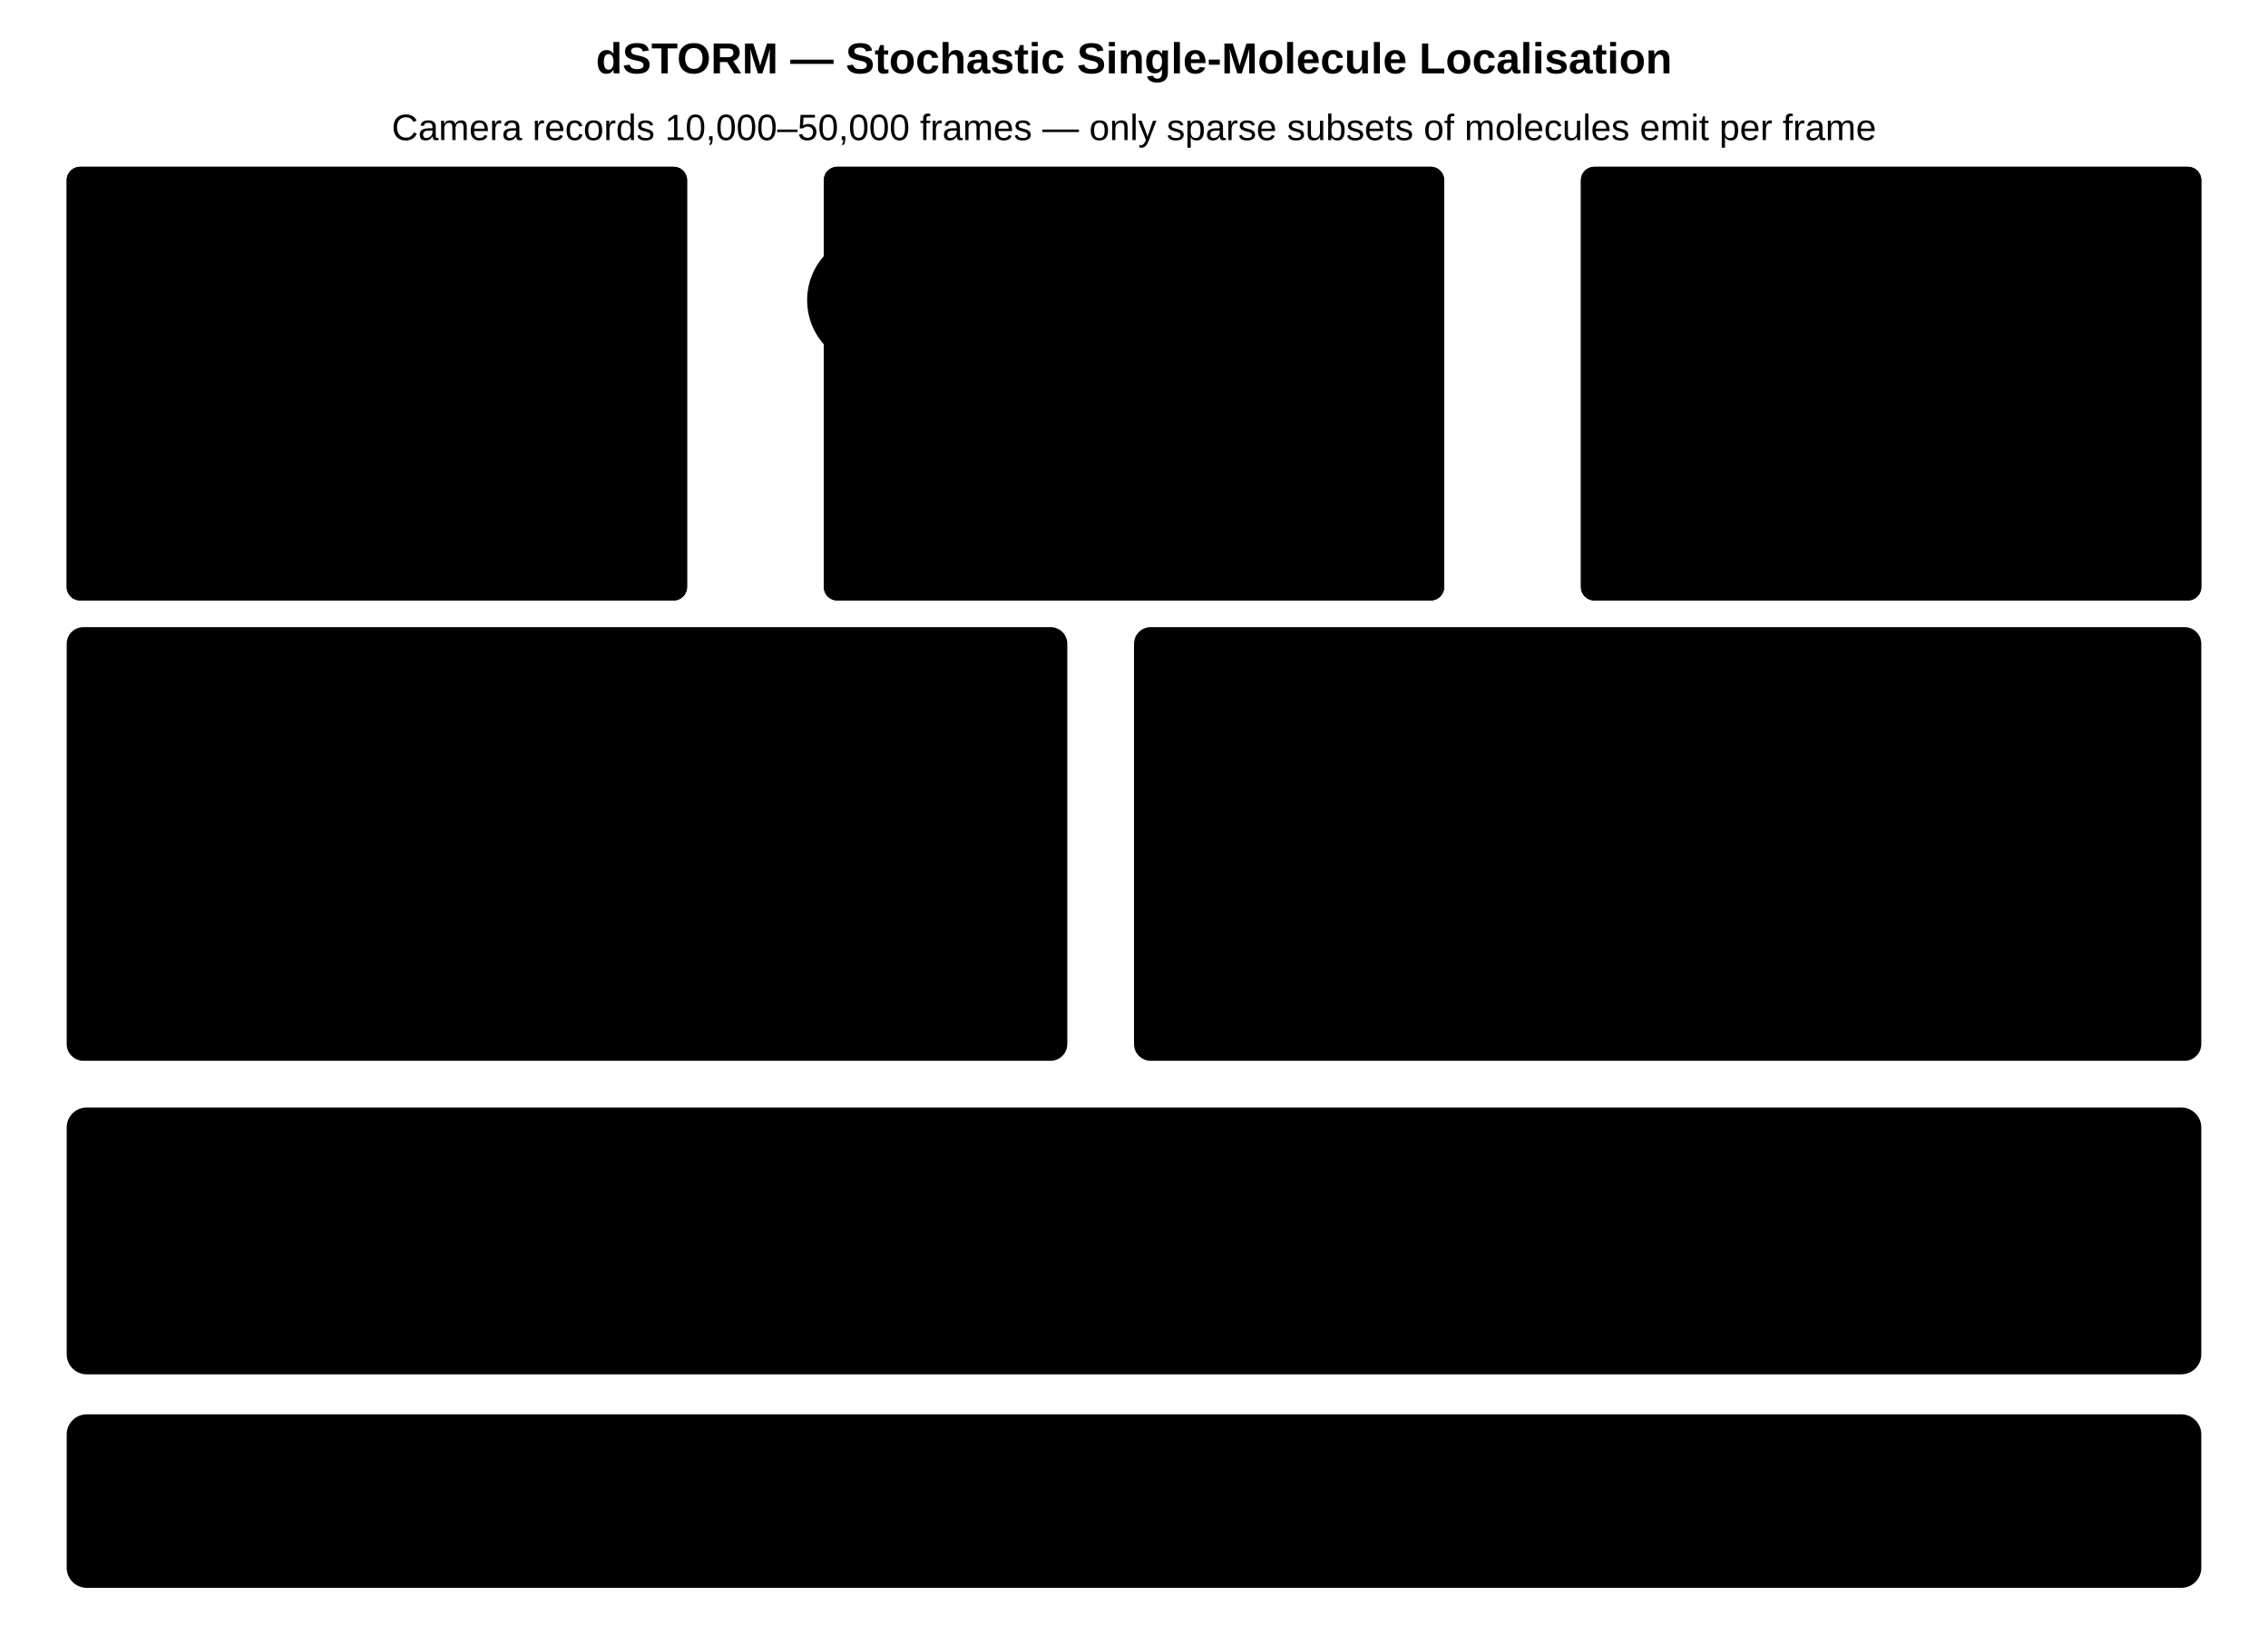
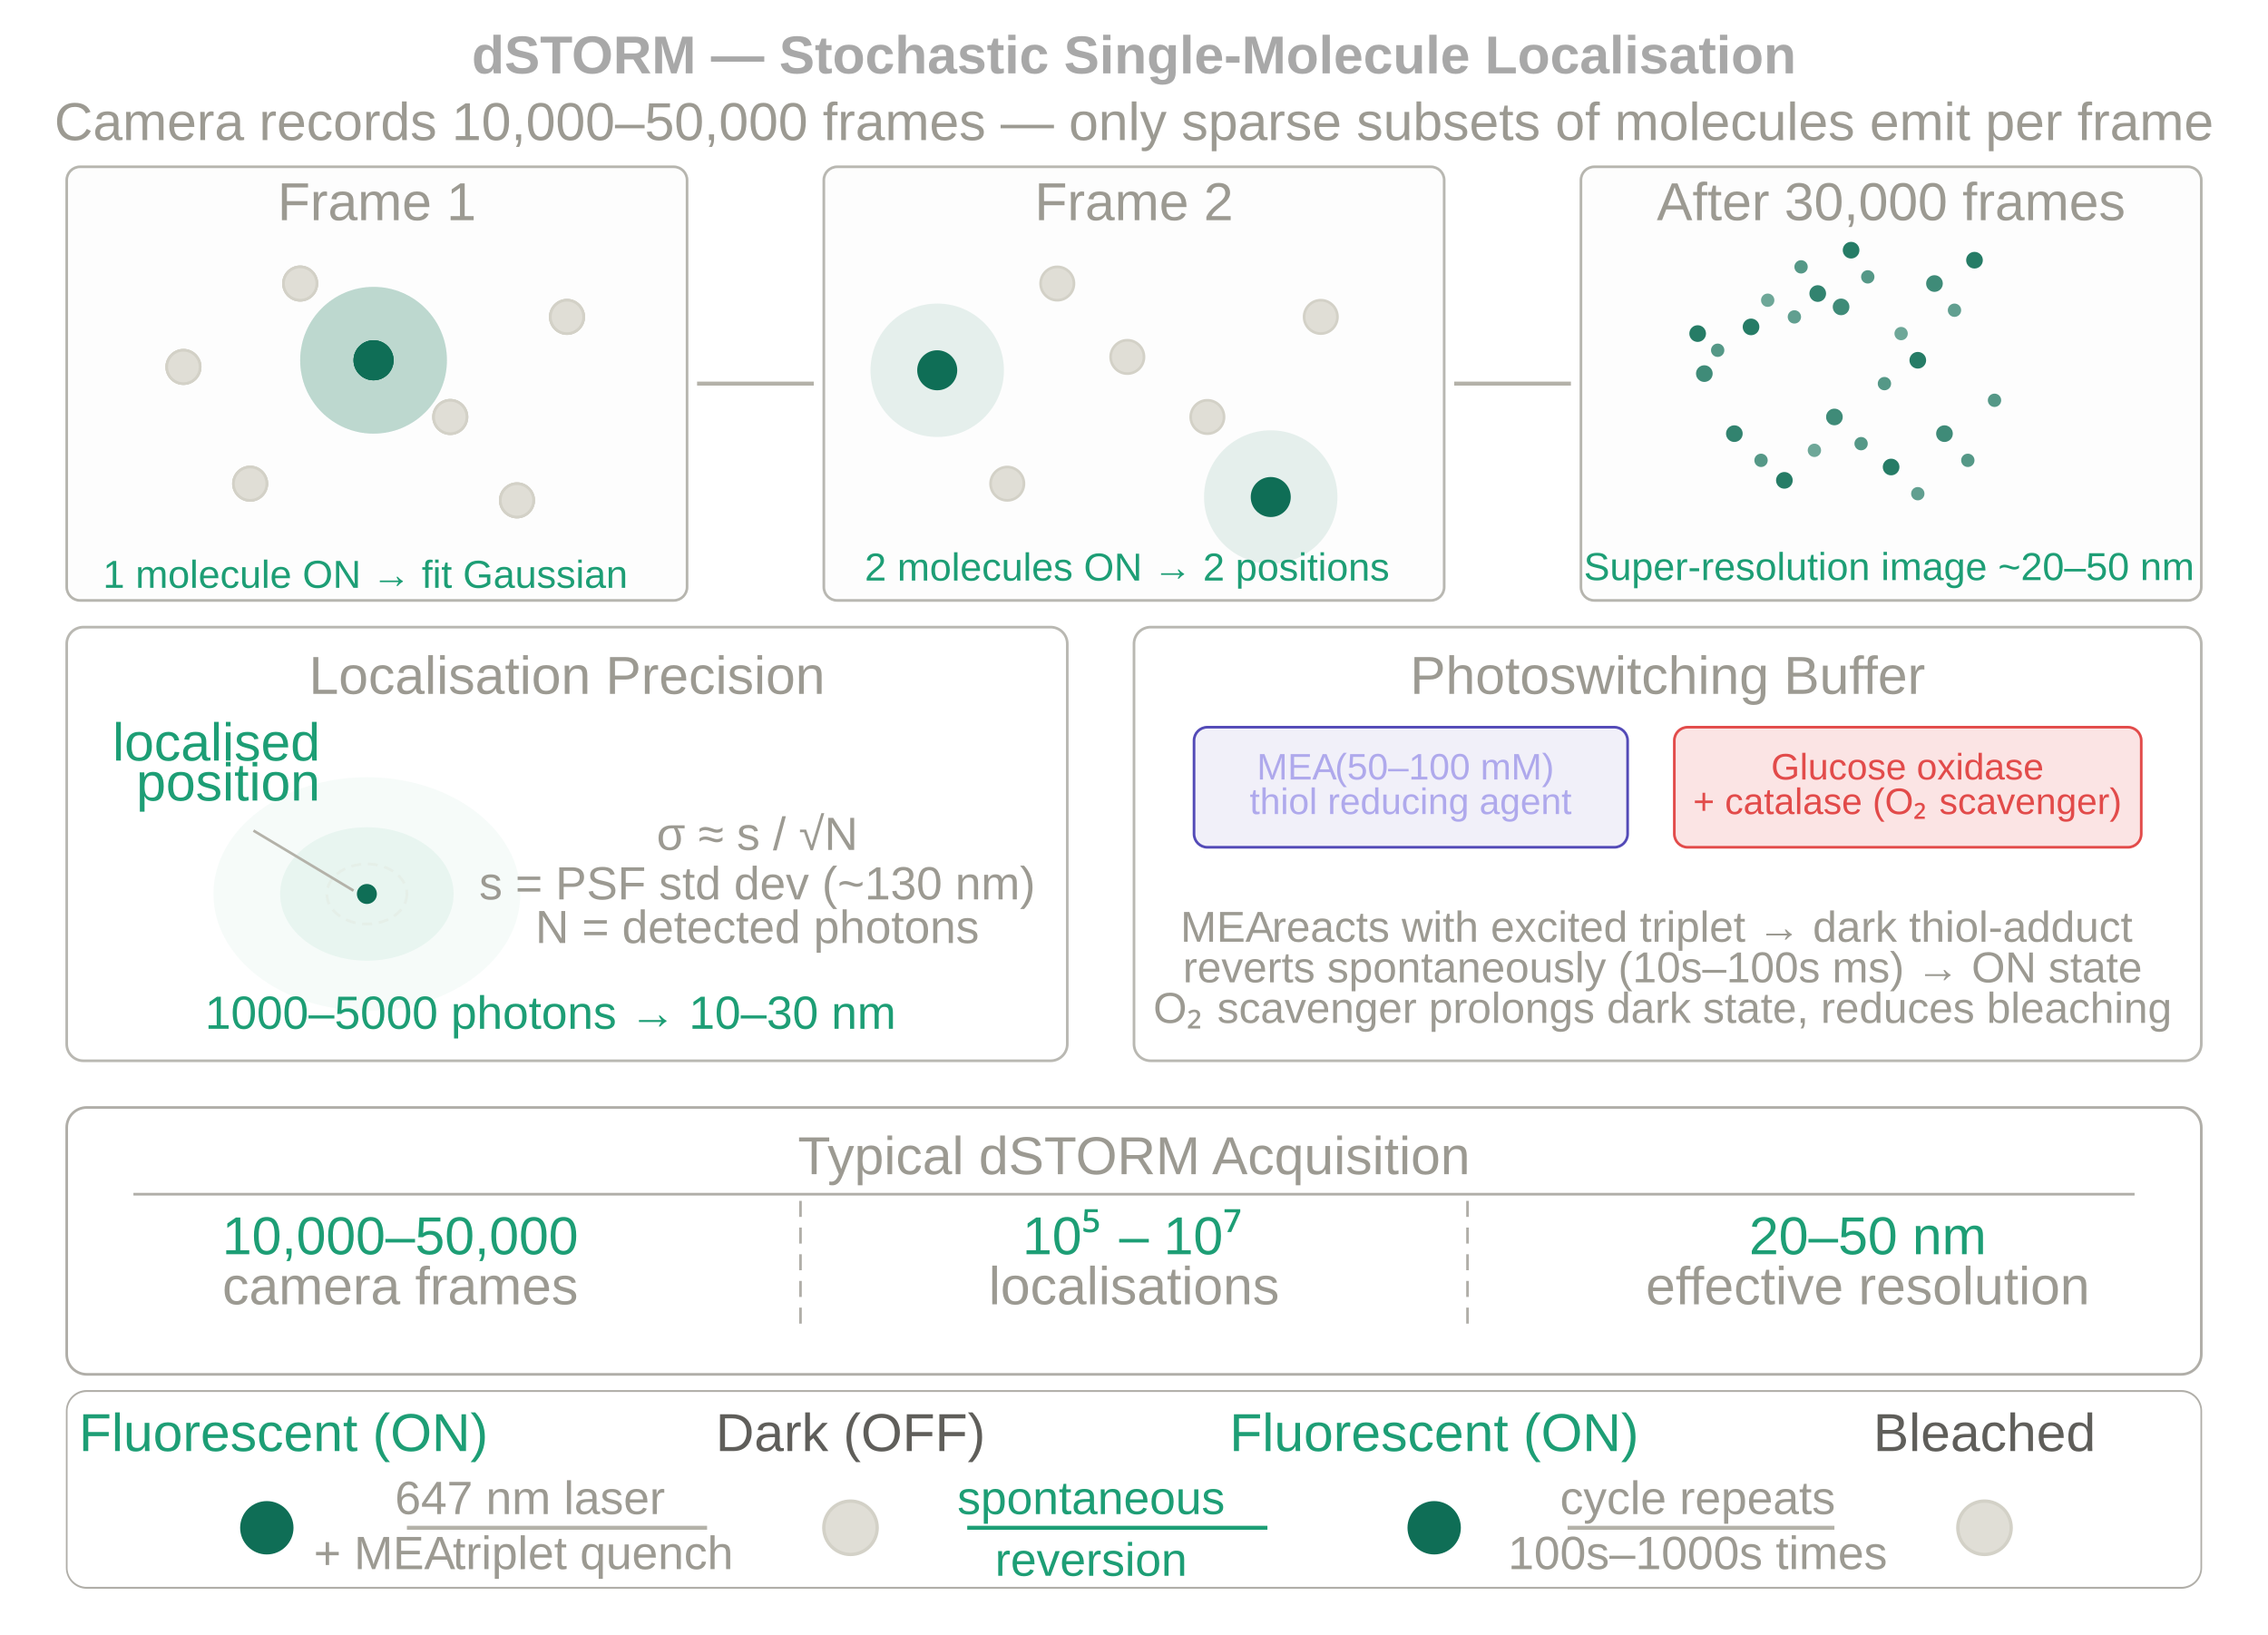
- <svg xmlns="http://www.w3.org/2000/svg" width="100%" viewBox="0 0 680 490">
-   <defs>
-     <style>
-     @media (prefers-color-scheme: dark) {
-       .panel-hd  { fill: #e8e6de; }
-       .frame     { fill: none; stroke: rgba(222,220,209,0.25); }
-       .sub-lbl   { fill: #9c9a92; }
-       .divider   { stroke: rgba(222,220,209,0.18); }
-       .sum-box   { fill: none; stroke: rgba(222,220,209,0.2); }
-       .sum-hd    { fill: #e8e6de; }
-       .sum-txt   { fill: #9c9a92; }
-       .bg-cell   { fill: rgba(222,220,209,0.04); }
-       /* fluorophore ON — teal/cyan */
-       .fl-on     { fill: #1D9E75; }
-       .fl-on-glow{ fill: rgba(29,158,117,0.25); }
-       .lbl-on    { fill: #1D9E75; }
-       /* fluorophore OFF — muted */
-       .fl-off    { fill: #3a3a38; stroke: rgba(222,220,209,0.2); }
-       .lbl-off   { fill: #5f5e5a; }
-       /* PSF halo */
-       .psf-halo  { fill: rgba(29,158,117,0.15); }
-       /* Localisation dot */
-       .loc-dot   { fill: #1D9E75; }
-       /* Buffer chemistry */
-       .chem-mea  { fill: rgba(83,74,183,0.20); stroke: #7F77DD; }
-       .chem-ox   { fill: rgba(226,75,74,0.15);  stroke: #E24B4A; }
-       .lbl-mea   { fill: #AFA9EC; }
-       .lbl-ox    { fill: #E24B4A; }
-       /* arrows */
-       .arr-proc  { stroke: #5f5e5a; }
-       .arr-on    { stroke: #1D9E75; }
-     }
-     @media (prefers-color-scheme: light) {
-       .panel-hd  { fill: #1a1a1a; }
-       .frame     { fill: none; stroke: #D3D1C7; }
-       .sub-lbl   { fill: #5f5e5a; }
-       .divider   { stroke: #D3D1C7; }
-       .sum-box   { fill: none; stroke: #D3D1C7; }
-       .sum-hd    { fill: #1a1a1a; }
-       .sum-txt   { fill: #5f5e5a; }
-       .bg-cell   { fill: rgba(0,0,0,0.02); }
-       .fl-on     { fill: #0F6E56; }
-       .fl-on-glow{ fill: rgba(15,110,86,0.15); }
-       .lbl-on    { fill: #0F6E56; }
-       .fl-off    { fill: #e0ded6; stroke: #D3D1C7; }
-       .lbl-off   { fill: #B4B2A9; }
-       .psf-halo  { fill: rgba(15,110,86,0.10); }
-       .loc-dot   { fill: #0F6E56; }
-       .chem-mea  { fill: rgba(83,74,183,0.08); stroke: #534AB7; }
-       .chem-ox   { fill: rgba(200,50,50,0.08);  stroke: #C83232; }
-       .lbl-mea   { fill: #534AB7; }
-       .lbl-ox    { fill: #C83232; }
-       .arr-proc  { stroke: #B4B2A9; }
-       .arr-on    { stroke: #0F6E56; }
-     }
-     .hd  { font: 600 13px "Helvetica Neue", Arial, sans-serif; }
-     .lbl { font: 500 12px "Helvetica Neue", Arial, sans-serif; }
-     .sub { font: 400 11px "Helvetica Neue", Arial, sans-serif; }
-     .mono{ font: 400 11px "JetBrains Mono", "Courier New", monospace; }
-   </style>
-     <marker id="arr-p" viewBox="0 0 10 10" refX="8" refY="5" markerWidth="5" markerHeight="5" orient="auto-start-reverse">
-       <path d="M2 1L8 5L2 9" fill="none" stroke="context-stroke" stroke-width="1.5" stroke-linecap="round" stroke-linejoin="round" />
-     </marker>
-   </defs>
-   <text class="hd panel-hd" x="340" y="22" text-anchor="middle">dSTORM — Stochastic Single-Molecule Localisation</text>
-   <text class="sub sub-lbl" x="340" y="42" text-anchor="middle">Camera records 10,000–50,000 frames — only sparse subsets of molecules emit per frame</text>
-   <rect x="20" y="50" width="186" height="130" rx="4" class="frame" stroke-width="0.5" />
-   <rect x="20" y="50" width="186" height="130" rx="4" class="bg-cell" stroke-width="0" />
-   <text class="sub sub-lbl" x="113" y="66" text-anchor="middle">Frame 1</text>
-   <circle cx="55" cy="110" r="5" class="fl-off" stroke-width="0.8" />
-   <circle cx="90" cy="85" r="5" class="fl-off" stroke-width="0.8" />
-   <circle cx="135" cy="125" r="5" class="fl-off" stroke-width="0.8" />
-   <circle cx="170" cy="95" r="5" class="fl-off" stroke-width="0.8" />
-   <circle cx="75" cy="145" r="5" class="fl-off" stroke-width="0.8" />
-   <circle cx="155" cy="150" r="5" class="fl-off" stroke-width="0.8" />
-   <circle cx="112" cy="108" r="22" class="psf-halo" />
-   <circle cx="112" cy="108" r="6" class="fl-on" />
-   <text class="sub lbl-on" x="113" y="172" text-anchor="middle">1 molecule ON → fit Gaussian</text>
-   <rect x="247" y="50" width="186" height="130" rx="4" class="frame" stroke-width="0.5" />
-   <rect x="247" y="50" width="186" height="130" rx="4" class="bg-cell" stroke-width="0" />
-   <text class="sub sub-lbl" x="340" y="66" text-anchor="middle">Frame 2</text>
-   <circle cx="282" cy="110" r="5" class="fl-off" stroke-width="0.8" />
-   <circle cx="317" cy="85" r="5" class="fl-off" stroke-width="0.8" />
-   <circle cx="362" cy="125" r="5" class="fl-off" stroke-width="0.8" />
-   <circle cx="302" cy="145" r="5" class="fl-off" stroke-width="0.8" />
-   <circle cx="382" cy="95" r="5" class="fl-off" stroke-width="0.8" />
-   <circle cx="262" cy="90" r="20" class="psf-halo" />
-   <circle cx="262" cy="90" r="6" class="fl-on" />
-   <circle cx="370" cy="148" r="20" class="psf-halo" />
-   <circle cx="370" cy="148" r="6" class="fl-on" />
-   <text class="sub lbl-on" x="340" y="172" text-anchor="middle">2 molecules ON → 2 positions</text>
-   <rect x="474" y="50" width="186" height="130" rx="4" class="frame" stroke-width="0.5" />
-   <rect x="474" y="50" width="186" height="130" rx="4" class="bg-cell" stroke-width="0" />
-   <text class="sub sub-lbl" x="567" y="66" text-anchor="middle">After 30,000 frames</text>
-   <circle cx="509" cy="100" r="2.5" class="loc-dot" opacity="0.9" />
-   <circle cx="515" cy="105" r="2" class="loc-dot" opacity="0.7" />
-   <circle cx="511" cy="112" r="2.5" class="loc-dot" opacity="0.8" />
-   <circle cx="530" cy="90" r="2" class="loc-dot" opacity="0.6" />
-   <circle cx="525" cy="98" r="2.5" class="loc-dot" opacity="0.9" />
-   <circle cx="540" cy="80" r="2" class="loc-dot" opacity="0.7" />
-   <circle cx="545" cy="88" r="2.5" class="loc-dot" opacity="0.85" />
-   <circle cx="538" cy="95" r="2" class="loc-dot" opacity="0.65" />
-   <circle cx="555" cy="75" r="2.5" class="loc-dot" opacity="0.9" />
-   <circle cx="560" cy="83" r="2" class="loc-dot" opacity="0.7" />
-   <circle cx="552" cy="92" r="2.5" class="loc-dot" opacity="0.8" />
-   <circle cx="570" cy="100" r="2" class="loc-dot" opacity="0.6" />
-   <circle cx="575" cy="108" r="2.5" class="loc-dot" opacity="0.9" />
-   <circle cx="565" cy="115" r="2" class="loc-dot" opacity="0.7" />
-   <circle cx="580" cy="85" r="2.5" class="loc-dot" opacity="0.8" />
-   <circle cx="586" cy="93" r="2" class="loc-dot" opacity="0.65" />
-   <circle cx="592" cy="78" r="2.5" class="loc-dot" opacity="0.9" />
-   <circle cx="598" cy="120" r="2" class="loc-dot" opacity="0.7" />
-   <circle cx="520" cy="130" r="2.5" class="loc-dot" opacity="0.85" />
-   <circle cx="528" cy="138" r="2" class="loc-dot" opacity="0.7" />
-   <circle cx="535" cy="144" r="2.5" class="loc-dot" opacity="0.9" />
-   <circle cx="544" cy="135" r="2" class="loc-dot" opacity="0.6" />
-   <circle cx="550" cy="125" r="2.5" class="loc-dot" opacity="0.8" />
-   <circle cx="558" cy="133" r="2" class="loc-dot" opacity="0.7" />
-   <circle cx="567" cy="140" r="2.5" class="loc-dot" opacity="0.9" />
-   <circle cx="575" cy="148" r="2" class="loc-dot" opacity="0.65" />
-   <circle cx="583" cy="130" r="2.5" class="loc-dot" opacity="0.8" />
-   <circle cx="590" cy="138" r="2" class="loc-dot" opacity="0.7" />
-   <text class="sub lbl-on" x="567" y="172" text-anchor="middle">Super-resolution image ~20–50 nm</text>
-   <line x1="209" y1="115" x2="244" y2="115" class="arr-proc" stroke-width="1.2" marker-end="url(#arr-p)" />
-   <line x1="436" y1="115" x2="471" y2="115" class="arr-proc" stroke-width="1.2" marker-end="url(#arr-p)" />
-   <rect x="20" y="188" width="300" height="130" rx="5" class="sum-box" stroke-width="0.5" />
-   <text class="hd sum-hd" x="170" y="208" text-anchor="middle">Localisation Precision</text>
-   <ellipse cx="110" cy="268" rx="46" ry="35" opacity="0.18" class="fl-on-glow" />
-   <ellipse cx="110" cy="268" rx="26" ry="20" opacity="0.30" class="fl-on-glow" />
-   <ellipse cx="110" cy="268" rx="12" ry="9" class="frame" stroke-width="0.8" stroke-dasharray="3 2" />
-   <circle cx="110" cy="268" r="3" class="loc-dot" />
-   <line x1="100" y1="268" x2="70" y2="250" class="arr-proc" stroke-width="0.8" marker-end="url(#arr-p)" />
-   <text class="sub lbl-on" x="65" y="245" text-anchor="end">localised</text>
-   <text class="sub lbl-on" x="65" y="257" text-anchor="end">position</text>
-   <text class="mono sum-txt" x="215" y="248" text-anchor="middle">σ ≈ s / √N</text>
-   <text class="sub sub-lbl" x="215" y="265" text-anchor="middle">s = PSF std dev (~130 nm)</text>
-   <text class="sub sub-lbl" x="215" y="280" text-anchor="middle">N = detected photons</text>
-   <text class="sub lbl-on" x="215" y="298" text-anchor="middle">1000–5000 photons → 10–30 nm</text>
-   <rect x="340" y="188" width="320" height="130" rx="5" class="sum-box" stroke-width="0.5" />
-   <text class="hd sum-hd" x="500" y="208" text-anchor="middle">Photoswitching Buffer</text>
-   <rect x="358" y="218" width="130" height="36" rx="4" class="chem-mea" stroke-width="0.8" />
-   <text class="lbl lbl-mea" x="423" y="232" text-anchor="middle">MEA (50–100 mM)</text>
-   <text class="sub lbl-mea" x="423" y="247" text-anchor="middle">thiol reducing agent</text>
-   <rect x="502" y="218" width="140" height="36" rx="4" class="chem-ox" stroke-width="0.8" />
-   <text class="lbl lbl-ox" x="572" y="232" text-anchor="middle">Glucose oxidase</text>
-   <text class="sub lbl-ox" x="572" y="247" text-anchor="middle">+ catalase (O₂ scavenger)</text>
-   <text class="sub sub-lbl" x="500" y="276" text-anchor="middle">MEA reacts with excited triplet → dark thiol-adduct</text>
-   <text class="sub sub-lbl" x="500" y="291" text-anchor="middle">reverts spontaneously (10s–100s ms) → ON state</text>
-   <text class="sub sub-lbl" x="500" y="306" text-anchor="middle">O₂ scavenger prolongs dark state, reduces bleaching</text>
-   <rect x="20" y="332" width="640" height="80" rx="6" class="sum-box" stroke-width="0.5" />
-   <text class="hd sum-hd" x="340" y="352" text-anchor="middle">Typical dSTORM Acquisition</text>
-   <line x1="40" y1="358" x2="640" y2="358" class="divider" stroke-width="0.5" />
-   <text class="mono lbl-on" x="120" y="376" text-anchor="middle">10,000–50,000</text>
-   <text class="sub sub-lbl" x="120" y="391" text-anchor="middle">camera frames</text>
-   <line x1="240" y1="360" x2="240" y2="400" class="divider" stroke-width="0.5" stroke-dasharray="3 2" />
-   <text class="mono lbl-on" x="340" y="376" text-anchor="middle">10⁵ – 10⁷</text>
-   <text class="sub sub-lbl" x="340" y="391" text-anchor="middle">localisations</text>
-   <line x1="440" y1="360" x2="440" y2="400" class="divider" stroke-width="0.5" stroke-dasharray="3 2" />
-   <text class="mono lbl-on" x="560" y="376" text-anchor="middle">20–50 nm</text>
-   <text class="sub sub-lbl" x="560" y="391" text-anchor="middle">effective resolution</text>
-   <rect x="20" y="424" width="640" height="52" rx="6" class="sum-box" stroke-width="0.5" />
-   <text class="sub sub-lbl" x="80" y="444" text-anchor="middle">Fluorescent (ON)</text>
-   <circle cx="80" cy="458" r="8" class="fl-on" />
-   <line x1="100" y1="458" x2="190" y2="458" class="arr-proc" stroke-width="1.2" marker-end="url(#arr-p)" />
-   <text class="sub sub-lbl" x="145" y="452" text-anchor="middle">647 nm laser</text>
-   <text class="sub sub-lbl" x="145" y="464" text-anchor="middle">+ MEA triplet quench</text>
-   <text class="sub lbl-off" x="255" y="444" text-anchor="middle">Dark (OFF)</text>
-   <circle cx="255" cy="458" r="8" class="fl-off" stroke-width="1" />
-   <line x1="275" y1="458" x2="365" y2="458" class="arr-on" stroke-width="1.2" marker-end="url(#arr-p)" />
-   <text class="sub lbl-on" x="320" y="452" text-anchor="middle">spontaneous</text>
-   <text class="sub lbl-on" x="320" y="464" text-anchor="middle">reversion</text>
-   <text class="sub lbl-on" x="430" y="444" text-anchor="middle">Fluorescent (ON)</text>
-   <circle cx="430" cy="458" r="8" class="fl-on" />
-   <line x1="450" y1="458" x2="530" y2="458" class="arr-proc" stroke-width="1.2" marker-end="url(#arr-p)" />
-   <text class="sub sub-lbl" x="490" y="452" text-anchor="middle">cycle repeats</text>
-   <text class="sub sub-lbl" x="490" y="464" text-anchor="middle">100s–1000s times</text>
-   <text class="sub lbl-off" x="595" y="444" text-anchor="middle">Bleached</text>
-   <circle cx="595" cy="458" r="8" class="fl-off" stroke-width="1" />
-   <line x1="584" y1="450" x2="606" y2="466" class="lbl-off" stroke-width="1.5" />
-   <line x1="606" y1="450" x2="584" y2="466" class="lbl-off" stroke-width="1.5" />
+ <svg xmlns="http://www.w3.org/2000/svg" width="100%" height="100%" viewBox="0 0 680 490" version="1.1" xml:space="preserve" style="fill-rule:evenodd;clip-rule:evenodd;">
+   <g transform="matrix(1,0,0,1,340,22)">
+     <g>
+       <g transform="matrix(1,0,0,1,-198.551,0)">
+         <text x="0px" y="0px" style="font-family:'Arial-BoldMT', 'Arial', sans-serif;font-weight:700;font-size:16px;fill:rgb(168,168,168);">dST</text>
+       </g>
+       <g transform="matrix(1,0,0,1,-168.621,0)">
+         <text x="0px" y="0px" style="font-family:'Arial-BoldMT', 'Arial', sans-serif;font-weight:700;font-size:16px;fill:rgb(168,168,168);">ORM — Stochastic Single-Molecule Localisation</text>
+       </g>
+     </g>
+   </g>
+   <g transform="matrix(1,0,0,1,16.293,42)">
+     <text x="0px" y="0px" style="font-family:'ArialMT', 'Arial', sans-serif;font-size:16px;fill:rgb(156,154,146);">Camera records 10,000–50,000 frames — only sparse subsets of molecules emit per frame</text>
+   </g>
+   <path d="M206,54C206,51.792 204.208,50 202,50L24,50C21.792,50 20,51.792 20,54L20,176C20,178.208 21.792,180 24,180L202,180C204.208,180 206,178.208 206,176L206,54Z" style="fill:none;stroke:rgb(222,220,209);stroke-opacity:0.25;stroke-width:0.5px;" />
+   <path d="M206,54C206,51.792 204.208,50 202,50L24,50C21.792,50 20,51.792 20,54L20,176C20,178.208 21.792,180 24,180L202,180C204.208,180 206,178.208 206,176L206,54Z" style="fill:rgb(222,220,209);fill-opacity:0.04;stroke:rgb(156,154,146);stroke-opacity:0.7;stroke-width:0.8px;stroke-linejoin:round;stroke-miterlimit:2;" />
+   <g transform="matrix(1,0,0,1,83.215,66)">
+     <text x="0px" y="0px" style="font-family:'ArialMT', 'Arial', sans-serif;font-size:16px;fill:rgb(156,154,146);">Frame 1</text>
+   </g>
+   <g>
+     <circle cx="55" cy="110" r="5" style="fill:rgb(224,222,214);stroke:rgb(211,209,199);stroke-width:0.8px;" />
+     <circle cx="90" cy="85" r="5" style="fill:rgb(224,222,214);stroke:rgb(211,209,199);stroke-width:0.8px;" />
+     <circle cx="135" cy="125" r="5" style="fill:rgb(224,222,214);stroke:rgb(211,209,199);stroke-width:0.8px;" />
+     <circle cx="170" cy="95" r="5" style="fill:rgb(224,222,214);stroke:rgb(211,209,199);stroke-width:0.8px;" />
+     <circle cx="75" cy="145" r="5" style="fill:rgb(224,222,214);stroke:rgb(211,209,199);stroke-width:0.8px;" />
+     <circle cx="155" cy="150" r="5" style="fill:rgb(224,222,214);stroke:rgb(211,209,199);stroke-width:0.8px;" />
+     <circle cx="112" cy="108" r="22" style="fill:rgb(15,110,86);fill-opacity:0.1;" />
+     <circle cx="112" cy="108" r="6" style="fill:rgb(15,110,86);" />
+   </g>
+   <g>
+     <circle cx="55" cy="110" r="5" style="fill:rgb(224,222,214);stroke:rgb(211,209,199);stroke-width:0.8px;" />
+     <circle cx="90" cy="85" r="5" style="fill:rgb(224,222,214);stroke:rgb(211,209,199);stroke-width:0.8px;" />
+     <circle cx="135" cy="125" r="5" style="fill:rgb(224,222,214);stroke:rgb(211,209,199);stroke-width:0.8px;" />
+     <circle cx="170" cy="95" r="5" style="fill:rgb(224,222,214);stroke:rgb(211,209,199);stroke-width:0.8px;" />
+     <circle cx="75" cy="145" r="5" style="fill:rgb(224,222,214);stroke:rgb(211,209,199);stroke-width:0.8px;" />
+     <circle cx="155" cy="150" r="5" style="fill:rgb(224,222,214);stroke:rgb(211,209,199);stroke-width:0.8px;" />
+     <circle cx="112" cy="108" r="22" style="fill:rgb(15,110,86);fill-opacity:0.1;" />
+     <circle cx="112" cy="108" r="6" style="fill:rgb(15,110,86);" />
+   </g>
+   <g>
+     <circle cx="55" cy="110" r="5" style="fill:rgb(224,222,214);stroke:rgb(211,209,199);stroke-width:0.8px;" />
+     <circle cx="90" cy="85" r="5" style="fill:rgb(224,222,214);stroke:rgb(211,209,199);stroke-width:0.8px;" />
+     <circle cx="135" cy="125" r="5" style="fill:rgb(224,222,214);stroke:rgb(211,209,199);stroke-width:0.8px;" />
+     <circle cx="170" cy="95" r="5" style="fill:rgb(224,222,214);stroke:rgb(211,209,199);stroke-width:0.8px;" />
+     <circle cx="75" cy="145" r="5" style="fill:rgb(224,222,214);stroke:rgb(211,209,199);stroke-width:0.8px;" />
+     <circle cx="155" cy="150" r="5" style="fill:rgb(224,222,214);stroke:rgb(211,209,199);stroke-width:0.8px;" />
+     <circle cx="112" cy="108" r="22" style="fill:rgb(15,110,86);fill-opacity:0.1;" />
+     <circle cx="112" cy="108" r="6" style="fill:rgb(15,110,86);" />
+   </g>
+   <path d="M433,54C433,51.792 431.208,50 429,50L251,50C248.792,50 247,51.792 247,54L247,176C247,178.208 248.792,180 251,180L429,180C431.208,180 433,178.208 433,176L433,54Z" style="fill:rgb(222,220,209);fill-opacity:0.04;" />
+   <path d="M433,54C433,51.792 431.208,50 429,50L251,50C248.792,50 247,51.792 247,54L247,176C247,178.208 248.792,180 251,180L429,180C431.208,180 433,178.208 433,176L433,54Z" style="fill:none;stroke:rgb(156,154,146);stroke-opacity:0.7;stroke-width:0.8px;" />
+   <g transform="matrix(1,0,0,1,310.215,66)">
+     <text x="0px" y="0px" style="font-family:'ArialMT', 'Arial', sans-serif;font-size:16px;fill:rgb(156,154,146);">Frame 2</text>
+     <g transform="matrix(1,0,0,1,-291.215,-45)">
+       <circle cx="262" cy="90" r="20" style="fill:rgb(15,110,86);fill-opacity:0.1;" />
+     </g>
+     <g transform="matrix(1,0,0,1,-291.215,-45)">
+       <circle cx="262" cy="90" r="6" style="fill:rgb(15,110,86);" />
+     </g>
+   </g>
+   <circle cx="317" cy="85" r="5" style="fill:rgb(224,222,214);stroke:rgb(211,209,199);stroke-width:0.8px;" />
+   <g transform="matrix(1,0,0,1,21,22)">
+     <circle cx="317" cy="85" r="5" style="fill:rgb(224,222,214);stroke:rgb(211,209,199);stroke-width:0.8px;" />
+   </g>
+   <circle cx="362" cy="125" r="5" style="fill:rgb(224,222,214);stroke:rgb(211,209,199);stroke-width:0.8px;" />
+   <circle cx="302" cy="145" r="5" style="fill:rgb(224,222,214);stroke:rgb(211,209,199);stroke-width:0.8px;" />
+   <g transform="matrix(1,0,0,1,14,0)">
+     <circle cx="382" cy="95" r="5" style="fill:rgb(224,222,214);stroke:rgb(211,209,199);stroke-width:0.8px;" />
+   </g>
+   <g transform="matrix(1,0,0,1,11,1)">
+     <circle cx="370" cy="148" r="20" style="fill:rgb(15,110,86);fill-opacity:0.1;" />
+   </g>
+   <g transform="matrix(1,0,0,1,11,1)">
+     <circle cx="370" cy="148" r="6" style="fill:rgb(15,110,86);" />
+   </g>
+   <path d="M660,54C660,51.792 658.208,50 656,50L478,50C475.792,50 474,51.792 474,54L474,176C474,178.208 475.792,180 478,180L656,180C658.208,180 660,178.208 660,176L660,54Z" style="fill:none;stroke:rgb(222,220,209);stroke-opacity:0.25;stroke-width:0.5px;" />
+   <path d="M660,54C660,51.792 658.208,50 656,50L478,50C475.792,50 474,51.792 474,54L474,176C474,178.208 475.792,180 478,180L656,180C658.208,180 660,178.208 660,176L660,54Z" style="fill:rgb(222,220,209);fill-opacity:0.04;stroke:rgb(156,154,146);stroke-opacity:0.7;stroke-width:0.8px;stroke-linejoin:round;stroke-miterlimit:2;" />
+   <g transform="matrix(1,0,0,1,496.742,66)">
+     <text x="0px" y="0px" style="font-family:'ArialMT', 'Arial', sans-serif;font-size:16px;fill:rgb(156,154,146);">After 30,000 frames</text>
+   </g>
+   <circle cx="509" cy="100" r="2.5" style="fill:rgb(15,110,86);fill-opacity:0.9;" />
+   <circle cx="515" cy="105" r="2" style="fill:rgb(15,110,86);fill-opacity:0.7;" />
+   <circle cx="511" cy="112" r="2.5" style="fill:rgb(15,110,86);fill-opacity:0.8;" />
+   <circle cx="530" cy="90" r="2" style="fill:rgb(15,110,86);fill-opacity:0.6;" />
+   <circle cx="525" cy="98" r="2.5" style="fill:rgb(15,110,86);fill-opacity:0.9;" />
+   <circle cx="540" cy="80" r="2" style="fill:rgb(15,110,86);fill-opacity:0.7;" />
+   <circle cx="545" cy="88" r="2.5" style="fill:rgb(15,110,86);fill-opacity:0.85;" />
+   <circle cx="538" cy="95" r="2" style="fill:rgb(15,110,86);fill-opacity:0.65;" />
+   <circle cx="555" cy="75" r="2.5" style="fill:rgb(15,110,86);fill-opacity:0.9;" />
+   <circle cx="560" cy="83" r="2" style="fill:rgb(15,110,86);fill-opacity:0.7;" />
+   <circle cx="552" cy="92" r="2.5" style="fill:rgb(15,110,86);fill-opacity:0.8;" />
+   <circle cx="570" cy="100" r="2" style="fill:rgb(15,110,86);fill-opacity:0.6;" />
+   <circle cx="575" cy="108" r="2.5" style="fill:rgb(15,110,86);fill-opacity:0.9;" />
+   <circle cx="565" cy="115" r="2" style="fill:rgb(15,110,86);fill-opacity:0.7;" />
+   <circle cx="580" cy="85" r="2.5" style="fill:rgb(15,110,86);fill-opacity:0.8;" />
+   <circle cx="586" cy="93" r="2" style="fill:rgb(15,110,86);fill-opacity:0.65;" />
+   <circle cx="592" cy="78" r="2.5" style="fill:rgb(15,110,86);fill-opacity:0.9;" />
+   <circle cx="598" cy="120" r="2" style="fill:rgb(15,110,86);fill-opacity:0.7;" />
+   <circle cx="520" cy="130" r="2.5" style="fill:rgb(15,110,86);fill-opacity:0.85;" />
+   <circle cx="528" cy="138" r="2" style="fill:rgb(15,110,86);fill-opacity:0.7;" />
+   <circle cx="535" cy="144" r="2.5" style="fill:rgb(15,110,86);fill-opacity:0.9;" />
+   <circle cx="544" cy="135" r="2" style="fill:rgb(15,110,86);fill-opacity:0.6;" />
+   <circle cx="550" cy="125" r="2.5" style="fill:rgb(15,110,86);fill-opacity:0.8;" />
+   <circle cx="558" cy="133" r="2" style="fill:rgb(15,110,86);fill-opacity:0.7;" />
+   <circle cx="567" cy="140" r="2.5" style="fill:rgb(15,110,86);fill-opacity:0.9;" />
+   <circle cx="575" cy="148" r="2" style="fill:rgb(15,110,86);fill-opacity:0.65;" />
+   <circle cx="583" cy="130" r="2.5" style="fill:rgb(15,110,86);fill-opacity:0.8;" />
+   <circle cx="590" cy="138" r="2" style="fill:rgb(15,110,86);fill-opacity:0.7;" />
+   <path d="M209,115L244,115" style="fill:none;fill-rule:nonzero;stroke:rgb(180,178,169);stroke-width:1.2px;" />
+   <path d="M436,115L471,115" style="fill:none;fill-rule:nonzero;stroke:rgb(180,178,169);stroke-width:1.2px;" />
+   <path d="M320,193C320,190.24 317.76,188 315,188L25,188C22.24,188 20,190.24 20,193L20,313C20,315.76 22.24,318 25,318L315,318C317.76,318 320,315.76 320,313L320,193Z" style="fill:none;stroke:rgb(156,154,146);stroke-opacity:0.7;stroke-width:0.8px;" />
+   <g transform="matrix(1,0,0,1,92.625,208)">
+     <text x="0px" y="0px" style="font-family:'ArialMT', 'Arial', sans-serif;font-size:16px;fill:rgb(156,154,146);">Localisation Precision</text>
+   </g>
+   <ellipse cx="110" cy="268" rx="46" ry="35" style="fill:rgb(29,158,117);fill-opacity:0.04;" />
+   <ellipse cx="110" cy="268" rx="26" ry="20" style="fill:rgb(29,158,117);fill-opacity:0.07;" />
+   <ellipse cx="110" cy="268" rx="12" ry="9" style="fill:none;stroke:rgb(222,220,209);stroke-opacity:0.25;stroke-width:0.8px;stroke-dasharray:3,2;" />
+   <circle cx="110" cy="268" r="3" style="fill:rgb(15,110,86);" />
+   <g transform="matrix(1,0,0,1,6,-1)">
+     <path d="M100,268L70,250" style="fill:none;fill-rule:nonzero;stroke:rgb(180,178,169);stroke-width:0.8px;" />
+   </g>
+   <g transform="matrix(1,0,0,1,33.742,228)">
+     <text x="0px" y="0px" style="font-family:'ArialMT', 'Arial', sans-serif;font-size:16px;fill:rgb(29,158,117);">localised</text>
+   </g>
+   <g transform="matrix(1,0,0,1,40.852,240)">
+     <text x="0px" y="0px" style="font-family:'ArialMT', 'Arial', sans-serif;font-size:16px;fill:rgb(29,158,117);">position</text>
+   </g>
+   <g transform="matrix(0.872204,0,0,0.872204,196.859,254.796)">
+     <text x="0px" y="0px" style="font-family:'ArialMT', 'Arial', sans-serif;font-size:16px;fill:rgb(156,154,146);">σ ≈ s / √N</text>
+   </g>
+   <g transform="matrix(0.872204,0,0,0.872204,143.664,269.624)">
+     <text x="0px" y="0px" style="font-family:'ArialMT', 'Arial', sans-serif;font-size:16px;fill:rgb(156,154,146);">s = PSF std dev (~130 nm)</text>
+   </g>
+   <g transform="matrix(0.872204,0,0,0.872204,160.516,282.707)">
+     <text x="0px" y="0px" style="font-family:'ArialMT', 'Arial', sans-serif;font-size:16px;fill:rgb(156,154,146);">N = detected photons</text>
+   </g>
+   <g transform="matrix(0.872204,0,0,0.872204,61.4603,308.406)">
+     <text x="0px" y="0px" style="font-family:'ArialMT', 'Arial', sans-serif;font-size:16px;fill:rgb(29,158,117);">1000–5000 photons → 10–30 nm</text>
+   </g>
+   <path d="M660,193C660,190.24 657.76,188 655,188L345,188C342.24,188 340,190.24 340,193L340,313C340,315.76 342.24,318 345,318L655,318C657.76,318 660,315.76 660,313L660,193Z" style="fill:none;stroke:rgb(156,154,146);stroke-opacity:0.7;stroke-width:0.8px;" />
+   <g transform="matrix(1,0,0,1,500,208)">
+     <g>
+       <g transform="matrix(1,0,0,1,-77.23,0)">
+         <text x="0px" y="0px" style="font-family:'ArialMT', 'Arial', sans-serif;font-size:16px;fill:rgb(156,154,146);">Photoswitching Buf</text>
+       </g>
+       <g transform="matrix(1,0,0,1,58.559,0)">
+         <text x="0px" y="0px" style="font-family:'ArialMT', 'Arial', sans-serif;font-size:16px;fill:rgb(156,154,146);">fer</text>
+       </g>
+     </g>
+   </g>
+   <path d="M488,222C488,219.792 486.208,218 484,218L362,218C359.792,218 358,219.792 358,222L358,250C358,252.208 359.792,254 362,254L484,254C486.208,254 488,252.208 488,250L488,222Z" style="fill:rgb(83,74,183);fill-opacity:0.08;stroke:rgb(83,74,183);stroke-width:0.8px;" />
+   <g transform="matrix(1,0,0,1,-0.584814,1.00712)">
+     <g transform="matrix(0.69126,0,0,0.69126,423.528,232.671)">
+       <g>
+         <g transform="matrix(1,0,0,1,-66.691,0)">
+           <text x="0px" y="0px" style="font-family:'ArialMT', 'Arial', sans-serif;font-size:16px;fill:rgb(175,169,236);">MEA</text>
+         </g>
+         <g transform="matrix(1,0,0,1,-32.902,0)">
+           <text x="0px" y="0px" style="font-family:'ArialMT', 'Arial', sans-serif;font-size:16px;fill:rgb(175,169,236);">(50–100 mM)</text>
+         </g>
+       </g>
+     </g>
+     <g transform="matrix(0.69126,0,0,0.69126,375.259,243.04)">
+       <text x="0px" y="0px" style="font-family:'ArialMT', 'Arial', sans-serif;font-size:16px;fill:rgb(175,169,236);">thiol reducing agent</text>
+     </g>
+   </g>
+   <path d="M642,222C642,219.792 640.208,218 638,218L506,218C503.792,218 502,219.792 502,222L502,250C502,252.208 503.792,254 506,254L638,254C640.208,254 642,252.208 642,250L642,222Z" style="fill:rgb(226,75,74);fill-opacity:0.15;stroke:rgb(226,75,74);stroke-width:0.8px;" />
+   <g transform="matrix(1,0,0,1,1.36612,1.00712)">
+     <g transform="matrix(0.69126,0,0,0.69126,529.641,232.671)">
+       <text x="0px" y="0px" style="font-family:'ArialMT', 'Arial', sans-serif;font-size:16px;fill:rgb(226,75,74);">Glucose oxidase</text>
+     </g>
+     <g transform="matrix(0.69126,0,0,0.69126,570.526,243.04)">
+       <g transform="matrix(1,0,0,1,-92.973,0)">
+         <text x="0px" y="0px" style="font-family:'ArialMT', 'Arial', sans-serif;font-size:16px;fill:rgb(226,75,74);">+ catalase (O</text>
+       </g>
+       <g transform="matrix(1,0,0,1,2.629,0)">
+         <text x="0px" y="0px" style="font-family:'LucidaGrande', 'Lucida Grande', sans-serif;font-weight:500;font-size:16px;fill:rgb(226,75,74);">₂</text>
+       </g>
+       <g transform="matrix(1,0,0,1,13.824,0)">
+         <text x="0px" y="0px" style="font-family:'ArialMT', 'Arial', sans-serif;font-size:16px;fill:rgb(226,75,74);">scavenger)</text>
+       </g>
+     </g>
+   </g>
+   <g transform="matrix(0.810615,0,0,0.810615,498.472,282.319)">
+     <g>
+       <g transform="matrix(1,0,0,1,-178.297,0)">
+         <text x="0px" y="0px" style="font-family:'ArialMT', 'Arial', sans-serif;font-size:16px;fill:rgb(156,154,146);">MEA</text>
+       </g>
+       <g transform="matrix(1,0,0,1,-144.508,0)">
+         <text x="0px" y="0px" style="font-family:'ArialMT', 'Arial', sans-serif;font-size:16px;fill:rgb(156,154,146);">reacts with excited triplet → dark thiol-adduct</text>
+       </g>
+     </g>
+   </g>
+   <g transform="matrix(0.810615,0,0,0.810615,354.661,294.478)">
+     <text x="0px" y="0px" style="font-family:'ArialMT', 'Arial', sans-serif;font-size:16px;fill:rgb(156,154,146);">reverts spontaneously (10s–100s ms) → ON state</text>
+   </g>
+   <g transform="matrix(0.810615,0,0,0.810615,498.472,306.638)">
+     <g transform="matrix(1,0,0,1,-188.371,0)">
+       <text x="0px" y="0px" style="font-family:'ArialMT', 'Arial', sans-serif;font-size:16px;fill:rgb(156,154,146);">O</text>
+     </g>
+     <g transform="matrix(1,0,0,1,-175.926,0)">
+       <text x="0px" y="0px" style="font-family:'LucidaGrande', 'Lucida Grande', sans-serif;font-weight:500;font-size:16px;fill:rgb(156,154,146);">₂</text>
+     </g>
+     <g transform="matrix(1,0,0,1,-164.73,0)">
+       <text x="0px" y="0px" style="font-family:'ArialMT', 'Arial', sans-serif;font-size:16px;fill:rgb(156,154,146);">scavenger prolongs dark state, reduces bleaching</text>
+     </g>
+   </g>
+   <path d="M660,338C660,334.689 657.311,332 654,332L26,332C22.689,332 20,334.689 20,338L20,406C20,409.311 22.689,412 26,412L654,412C657.311,412 660,409.311 660,406L660,338Z" style="fill:none;stroke:rgb(156,154,146);stroke-opacity:0.8;stroke-width:0.8px;" />
+   <g transform="matrix(1,0,0,1,340,352)">
+     <g>
+       <g transform="matrix(1,0,0,1,-100.781,0)">
+         <text x="0px" y="0px" style="font-family:'ArialMT', 'Arial', sans-serif;font-size:16px;fill:rgb(156,154,146);">T</text>
+       </g>
+       <g transform="matrix(1,0,0,1,-91.891,0)">
+         <text x="0px" y="0px" style="font-family:'ArialMT', 'Arial', sans-serif;font-size:16px;fill:rgb(156,154,146);">ypical dST</text>
+       </g>
+       <g transform="matrix(1,0,0,1,-17.484,0)">
+         <text x="0px" y="0px" style="font-family:'ArialMT', 'Arial', sans-serif;font-size:16px;fill:rgb(156,154,146);">ORM</text>
+       </g>
+       <g transform="matrix(1,0,0,1,23.406,0)">
+         <text x="0px" y="0px" style="font-family:'ArialMT', 'Arial', sans-serif;font-size:16px;fill:rgb(156,154,146);">Acquisition</text>
+       </g>
+     </g>
+   </g>
+   <path d="M40,358L640,358" style="fill:none;fill-rule:nonzero;stroke:rgb(156,154,146);stroke-opacity:0.8;stroke-width:0.8px;" />
+   <g transform="matrix(1,0,0,1,66.613,376)">
+     <text x="0px" y="0px" style="font-family:'ArialMT', 'Arial', sans-serif;font-size:16px;fill:rgb(29,158,117);">10,000–50,000</text>
+   </g>
+   <g transform="matrix(1,0,0,1,66.652,391)">
+     <text x="0px" y="0px" style="font-family:'ArialMT', 'Arial', sans-serif;font-size:16px;fill:rgb(156,154,146);">camera frames</text>
+   </g>
+   <path d="M240,360L240,400" style="fill:none;fill-rule:nonzero;stroke:rgb(156,154,146);stroke-opacity:0.8;stroke-width:0.8px;stroke-dasharray:4.8,3.2;" />
+   <g transform="matrix(1,0,0,1,340,376)">
+     <g transform="matrix(1,0,0,1,-33.441,0)">
+       <text x="0px" y="0px" style="font-family:'ArialMT', 'Arial', sans-serif;font-size:16px;fill:rgb(29,158,117);">10</text>
+     </g>
+     <g transform="matrix(1,0,0,1,-15.645,0)">
+       <text x="0px" y="0px" style="font-family:'LucidaGrande', 'Lucida Grande', sans-serif;font-weight:500;font-size:16px;fill:rgb(29,158,117);">⁵</text>
+     </g>
+     <g transform="matrix(1,0,0,1,-4.449,0)">
+       <text x="0px" y="0px" style="font-family:'ArialMT', 'Arial', sans-serif;font-size:16px;fill:rgb(29,158,117);">– 10</text>
+     </g>
+     <g transform="matrix(1,0,0,1,26.691,0)">
+       <text x="0px" y="0px" style="font-family:'LucidaGrande', 'Lucida Grande', sans-serif;font-weight:500;font-size:16px;fill:rgb(29,158,117);">⁷</text>
+     </g>
+   </g>
+   <g transform="matrix(1,0,0,1,296.422,391)">
+     <text x="0px" y="0px" style="font-family:'ArialMT', 'Arial', sans-serif;font-size:16px;fill:rgb(156,154,146);">localisations</text>
+   </g>
+   <path d="M440,360L440,400" style="fill:none;fill-rule:nonzero;stroke:rgb(156,154,146);stroke-opacity:0.8;stroke-width:0.8px;stroke-dasharray:4.8,3.2;" />
+   <g transform="matrix(1,0,0,1,524.418,376)">
+     <text x="0px" y="0px" style="font-family:'ArialMT', 'Arial', sans-serif;font-size:16px;fill:rgb(29,158,117);">20–50 nm</text>
+   </g>
+   <g transform="matrix(1,0,0,1,560,391)">
+     <g>
+       <g transform="matrix(1,0,0,1,-66.559,0)">
+         <text x="0px" y="0px" style="font-family:'ArialMT', 'Arial', sans-serif;font-size:16px;fill:rgb(156,154,146);">ef</text>
+       </g>
+       <g transform="matrix(1,0,0,1,-53.504,0)">
+         <text x="0px" y="0px" style="font-family:'ArialMT', 'Arial', sans-serif;font-size:16px;fill:rgb(156,154,146);">fective resolution</text>
+       </g>
+     </g>
+   </g>
+   <g transform="matrix(1,0,0,1.13462,0,-64.0769)">
+     <path d="M660,429.288C660,426.37 657.311,424 654,424L26,424C22.689,424 20,426.37 20,429.288L20,470.712C20,473.63 22.689,476 26,476L654,476C657.311,476 660,473.63 660,470.712L660,429.288Z" style="fill:none;stroke:rgb(156,154,146);stroke-opacity:0.8;stroke-width:0.5px;" />
+   </g>
+   <g transform="matrix(1,0,0,1,23.652,435)">
+     <text x="0px" y="0px" style="font-family:'ArialMT', 'Arial', sans-serif;font-size:16px;fill:rgb(29,158,117);">Fluorescent (ON)</text>
+   </g>
+   <circle cx="80" cy="458" r="8" style="fill:rgb(15,110,86);" />
+   <g transform="matrix(1,0,0,1,22,0)">
+     <path d="M100,458L190,458" style="fill:none;fill-rule:nonzero;stroke:rgb(180,178,169);stroke-width:1.2px;" />
+   </g>
+   <g transform="matrix(0.875639,0,0,0.875639,118.408,453.888)">
+     <text x="0px" y="0px" style="font-family:'ArialMT', 'Arial', sans-serif;font-size:16px;fill:rgb(156,154,146);">647 nm laser</text>
+   </g>
+   <g transform="matrix(0.875639,0,0,0.875639,158.903,470.395)">
+     <g>
+       <g transform="matrix(1,0,0,1,-74.043,0)">
+         <text x="0px" y="0px" style="font-family:'ArialMT', 'Arial', sans-serif;font-size:16px;fill:rgb(156,154,146);">+ MEA</text>
+       </g>
+       <g transform="matrix(1,0,0,1,-26.465,0)">
+         <text x="0px" y="0px" style="font-family:'ArialMT', 'Arial', sans-serif;font-size:16px;fill:rgb(156,154,146);">triplet quench</text>
+       </g>
+     </g>
+   </g>
+   <g transform="matrix(1,0,0,1,214.562,435)">
+     <text x="0px" y="0px" style="font-family:'ArialMT', 'Arial', sans-serif;font-size:16px;fill:rgb(95,94,90);">Dark (OFF)</text>
+   </g>
+   <circle cx="255" cy="458" r="8" style="fill:rgb(224,222,214);stroke:rgb(211,209,199);stroke-width:1px;" />
+   <g transform="matrix(1,0,0,1,15,0)">
+     <path d="M275,458L365,458" style="fill:none;fill-rule:nonzero;stroke:rgb(29,158,117);stroke-width:1.2px;" />
+   </g>
+   <g transform="matrix(0.875639,0,0,0.875639,287.021,453.888)">
+     <text x="0px" y="0px" style="font-family:'ArialMT', 'Arial', sans-serif;font-size:16px;fill:rgb(29,158,117);">spontaneous</text>
+   </g>
+   <g transform="matrix(0.875639,0,0,0.875639,298.329,472.395)">
+     <text x="0px" y="0px" style="font-family:'ArialMT', 'Arial', sans-serif;font-size:16px;fill:rgb(29,158,117);">reversion</text>
+   </g>
+   <g transform="matrix(1,0,0,1,368.652,435)">
+     <text x="0px" y="0px" style="font-family:'ArialMT', 'Arial', sans-serif;font-size:16px;fill:rgb(29,158,117);">Fluorescent (ON)</text>
+   </g>
+   <circle cx="430" cy="458" r="8" style="fill:rgb(15,110,86);" />
+   <g transform="matrix(1,0,0,1,20,0)">
+     <path d="M450,458L530,458" style="fill:none;fill-rule:nonzero;stroke:rgb(180,178,169);stroke-width:1.2px;" />
+   </g>
+   <g transform="matrix(0.875639,0,0,0.875639,467.727,453.888)">
+     <text x="0px" y="0px" style="font-family:'ArialMT', 'Arial', sans-serif;font-size:16px;fill:rgb(156,154,146);">cycle repeats</text>
+   </g>
+   <g transform="matrix(0.875639,0,0,0.875639,452.143,470.395)">
+     <text x="0px" y="0px" style="font-family:'ArialMT', 'Arial', sans-serif;font-size:16px;fill:rgb(156,154,146);">100s–1000s times</text>
+   </g>
+   <g transform="matrix(1,0,0,1,561.641,435)">
+     <text x="0px" y="0px" style="font-family:'ArialMT', 'Arial', sans-serif;font-size:16px;fill:rgb(95,94,90);">Bleached</text>
+   </g>
+   <circle cx="595" cy="458" r="8" style="fill:rgb(224,222,214);stroke:rgb(211,209,199);stroke-width:1px;" />
+   <path d="M584,450L606,466" style="fill:none;fill-rule:nonzero;" />
+   <path d="M606,450L584,466" style="fill:none;fill-rule:nonzero;" />
+   <g transform="matrix(0.731145,0,0,0.731145,30.8703,176.224)">
+     <text x="0px" y="0px" style="font-family:'ArialMT', 'Arial', sans-serif;font-size:16px;fill:rgb(29,158,117);">1 molecule ON → ﬁt Gaussian</text>
+   </g>
+   <g transform="matrix(0.731145,0,0,0.731145,259.253,174.042)">
+     <text x="0px" y="0px" style="font-family:'ArialMT', 'Arial', sans-serif;font-size:16px;fill:rgb(29,158,117);">2 molecules ON → 2 positions</text>
+   </g>
+   <g transform="matrix(0.731145,0,0,0.731145,474.849,173.905)">
+     <text x="0px" y="0px" style="font-family:'ArialMT', 'Arial', sans-serif;font-size:16px;fill:rgb(29,158,117);">Super-resolution image ~20–50 nm</text>
+   </g>
</svg>
